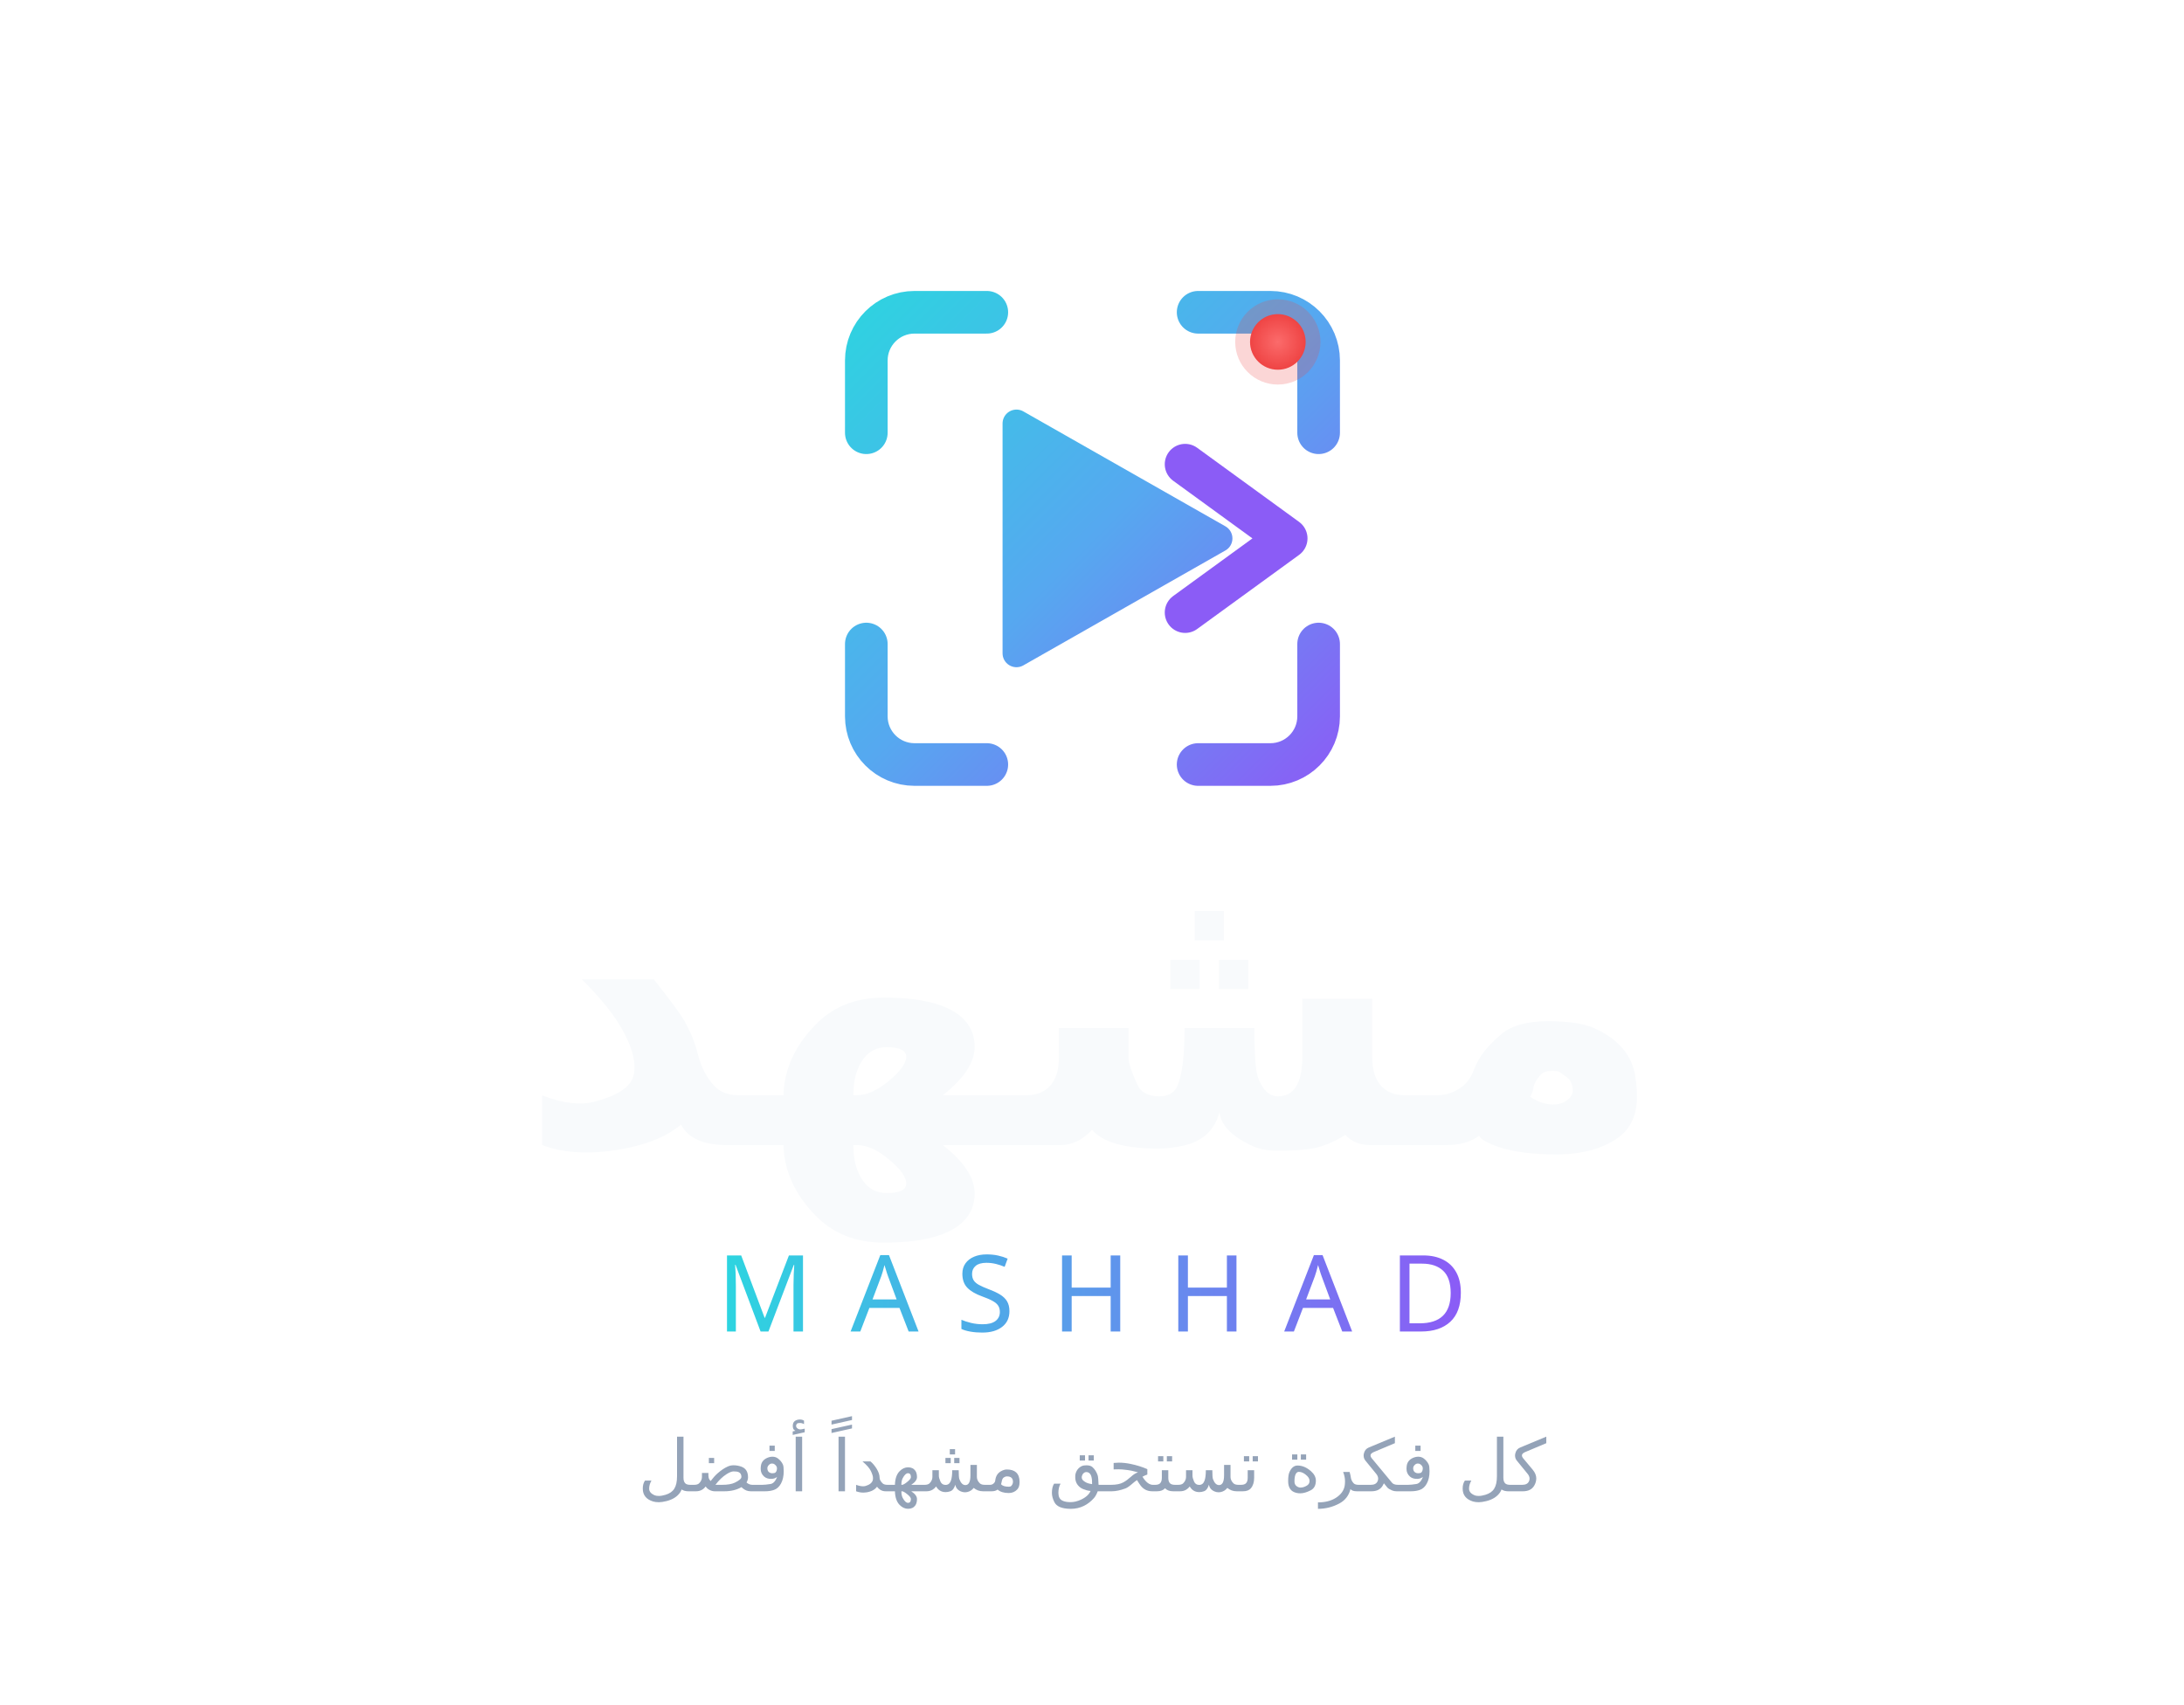
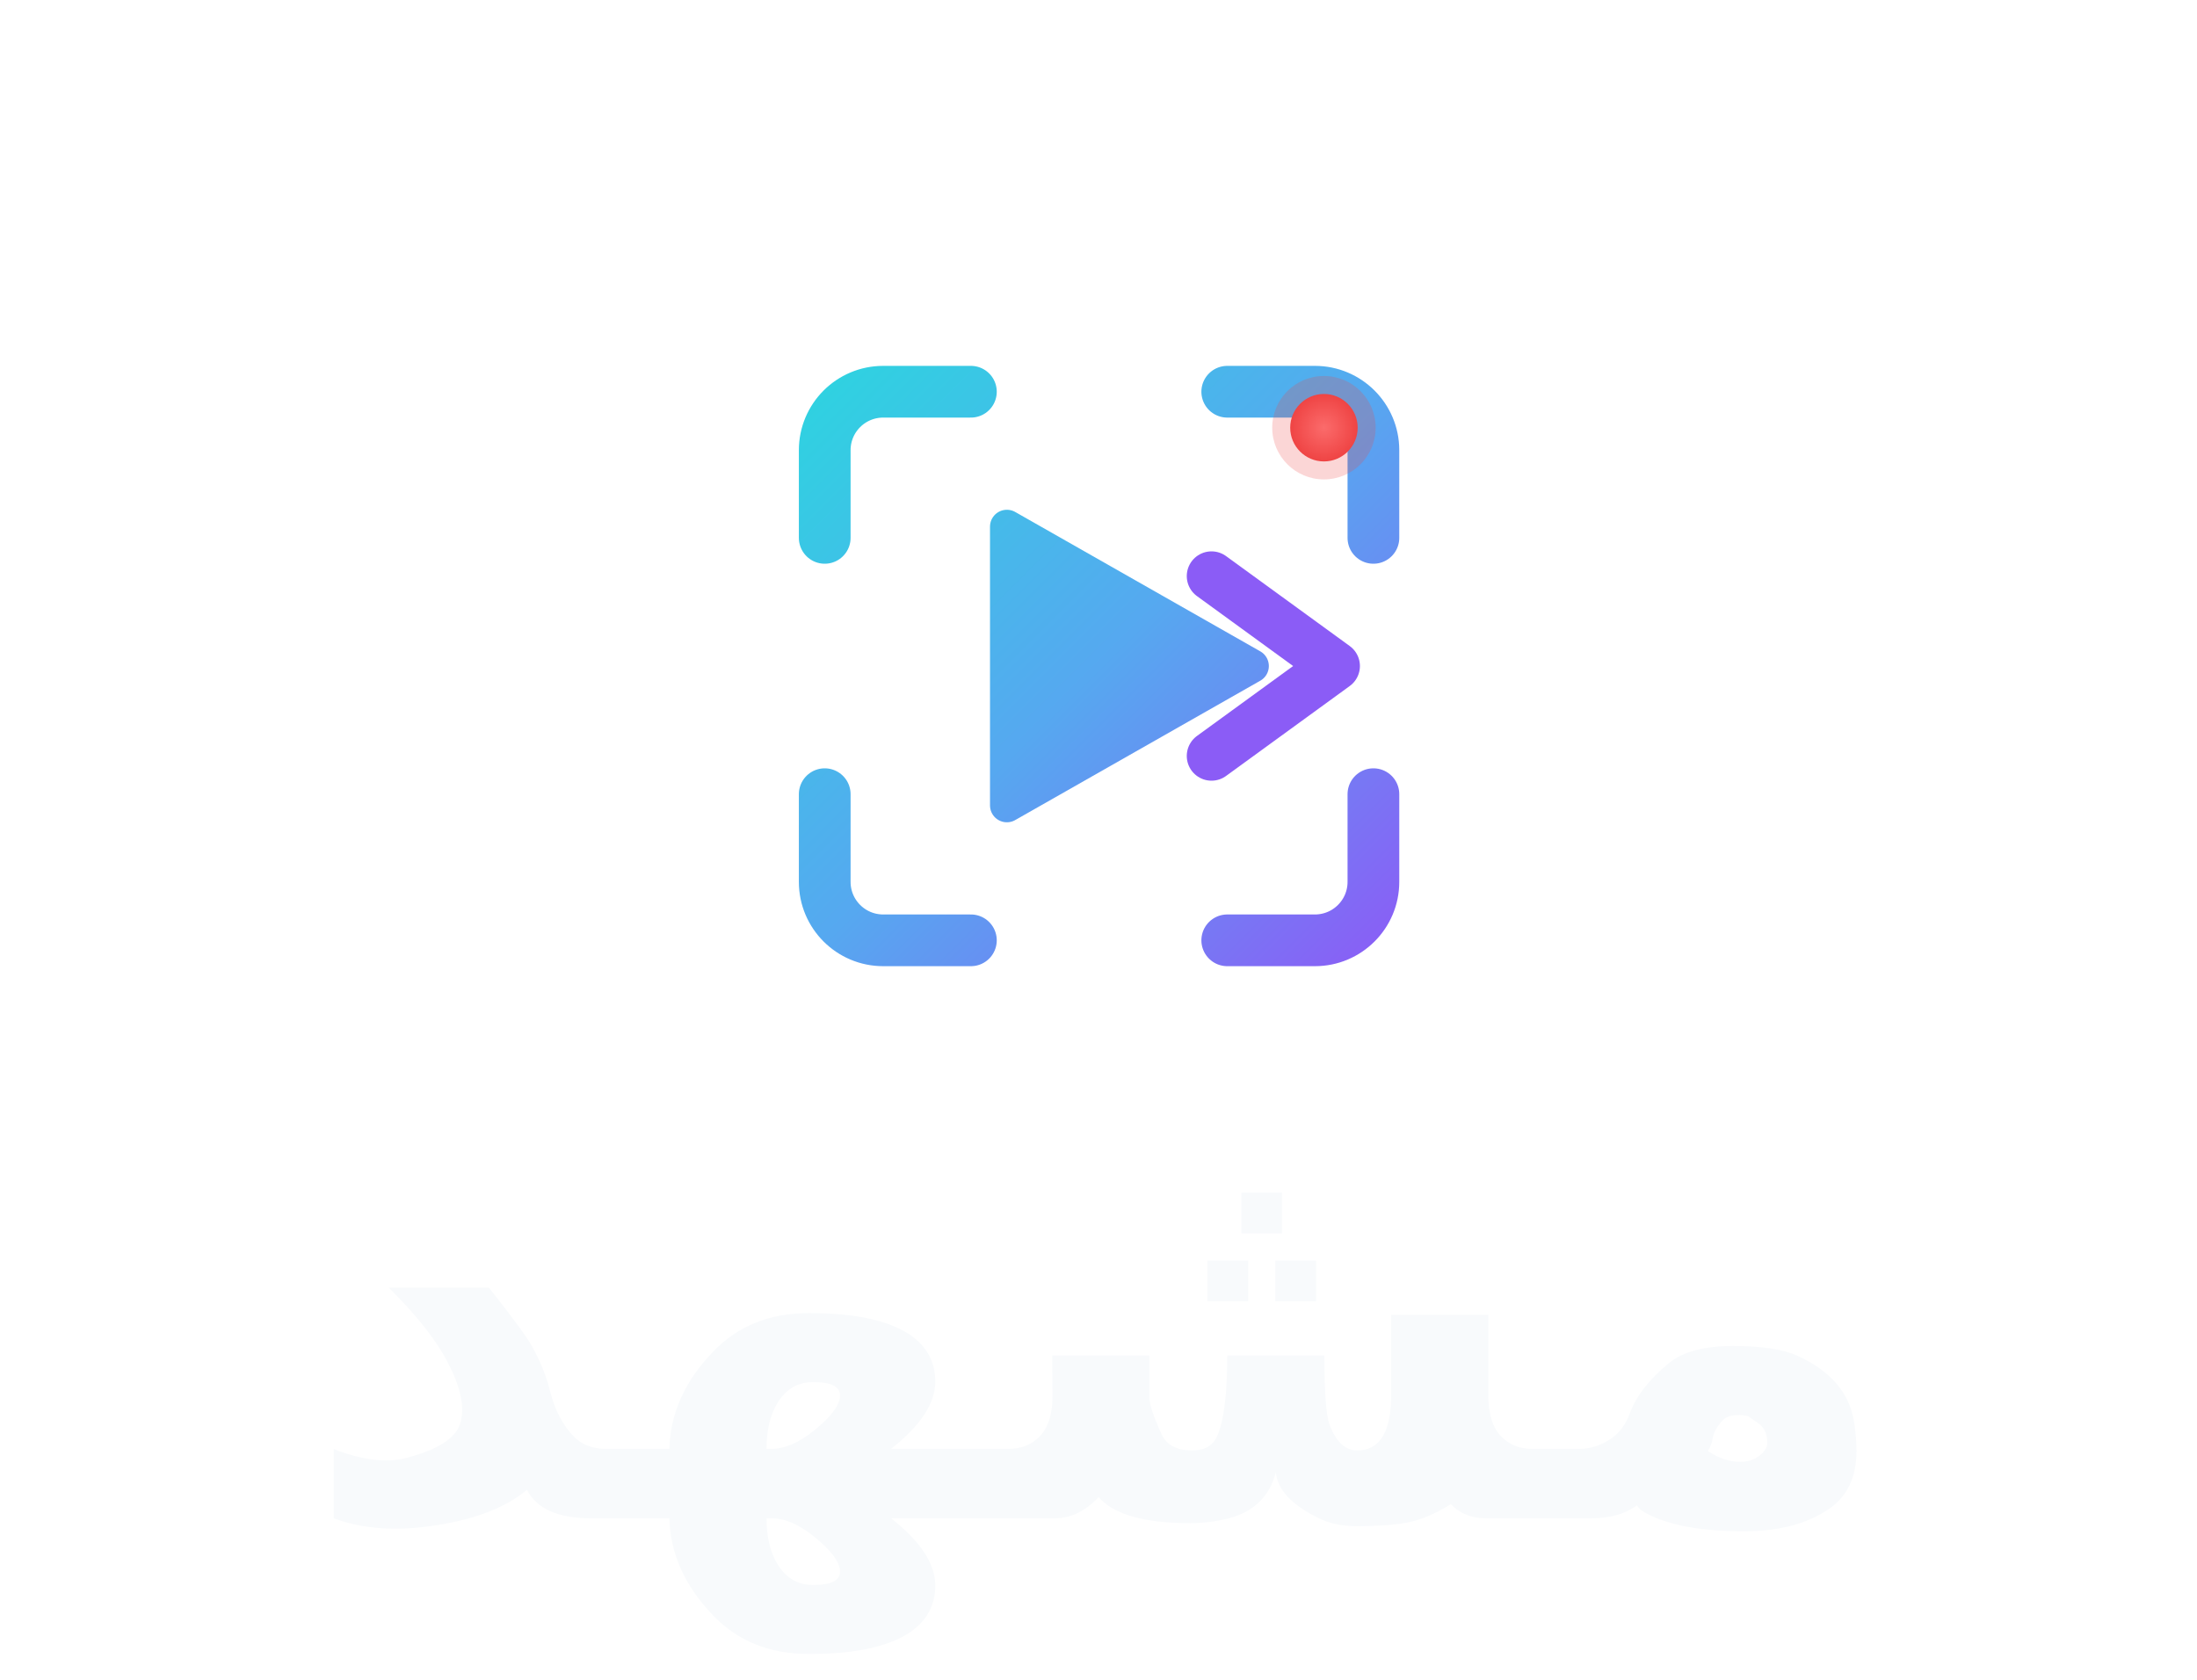
- <svg xmlns="http://www.w3.org/2000/svg" width="820" height="640" viewBox="0 0 820 640">
-   <defs>
-     <linearGradient id="textgrad" x1="0" y1="0" x2="1" y2="0">
-       <stop offset="0" stop-color="#2DD4E0" />
-       <stop offset="1" stop-color="#8B5CF6" />
-     </linearGradient>
-   </defs>
-   <g transform="translate(232,24) scale(0.348)">
+ <svg xmlns="http://www.w3.org/2000/svg" width="680" height="520" viewBox="0 0 680 520">
+   <g transform="translate(162,28) scale(0.348)">
    <defs>
      <linearGradient id="grad" x1="250" y1="250" x2="774" y2="774" gradientUnits="userSpaceOnUse">
        <stop offset="0" stop-color="#2DD4E0" />
        <stop offset="0.5" stop-color="#56A8F0" />
        <stop offset="1" stop-color="#8B5CF6" />
      </linearGradient>
      <radialGradient id="rec" cx="0.5" cy="0.5" r="0.5">
        <stop offset="0" stop-color="#FB6B6B" />
        <stop offset="1" stop-color="#EF4444" />
      </radialGradient>
    </defs>
    <g fill="none" stroke="url(#grad)" stroke-width="46" stroke-linecap="round">
      <path d="M398 268 L320 268 A52 52 0 0 0 268 320 L268 398" />
      <path d="M626 268 L704 268 A52 52 0 0 1 756 320 L756 398" />
      <path d="M398 756 L320 756 A52 52 0 0 1 268 704 L268 626" />
      <path d="M626 756 L704 756 A52 52 0 0 0 756 704 L756 626" />
    </g>
    <path d="M430 388 L430 636 L648 512 Z" fill="url(#grad)" stroke="url(#grad)" stroke-width="30" stroke-linejoin="round" stroke-linecap="round" />
    <path d="M612 432 L722 512 L612 592" fill="none" stroke="#8B5CF6" stroke-width="44" stroke-linecap="round" stroke-linejoin="round" />
    <circle cx="712" cy="300" r="46" fill="#EF4444" opacity="0.22" />
    <circle cx="712" cy="300" r="30" fill="url(#rec)" />
  </g>
-   <text x="410" y="430" text-anchor="middle" direction="rtl" font-family="__SANS_BLACK__" font-size="150" font-weight="900" fill="#F8FAFC">مشهد</text>
-   <text x="410" y="500" text-anchor="middle" font-family="__SANS_MED__" font-size="40" font-weight="500" letter-spacing="14" fill="url(#textgrad)">MASHHAD</text>
-   <text x="410" y="560" text-anchor="middle" direction="rtl" font-family="__SANS_MED__" font-size="27" font-weight="500" fill="#94A3B8">كل فكرة تستحق مشهداً أفضل</text>
+   <text x="340" y="470" text-anchor="middle" direction="rtl" font-family="__SANS_BLACK__" font-size="172" font-weight="900" fill="#F8FAFC">مشهد</text>
</svg>
